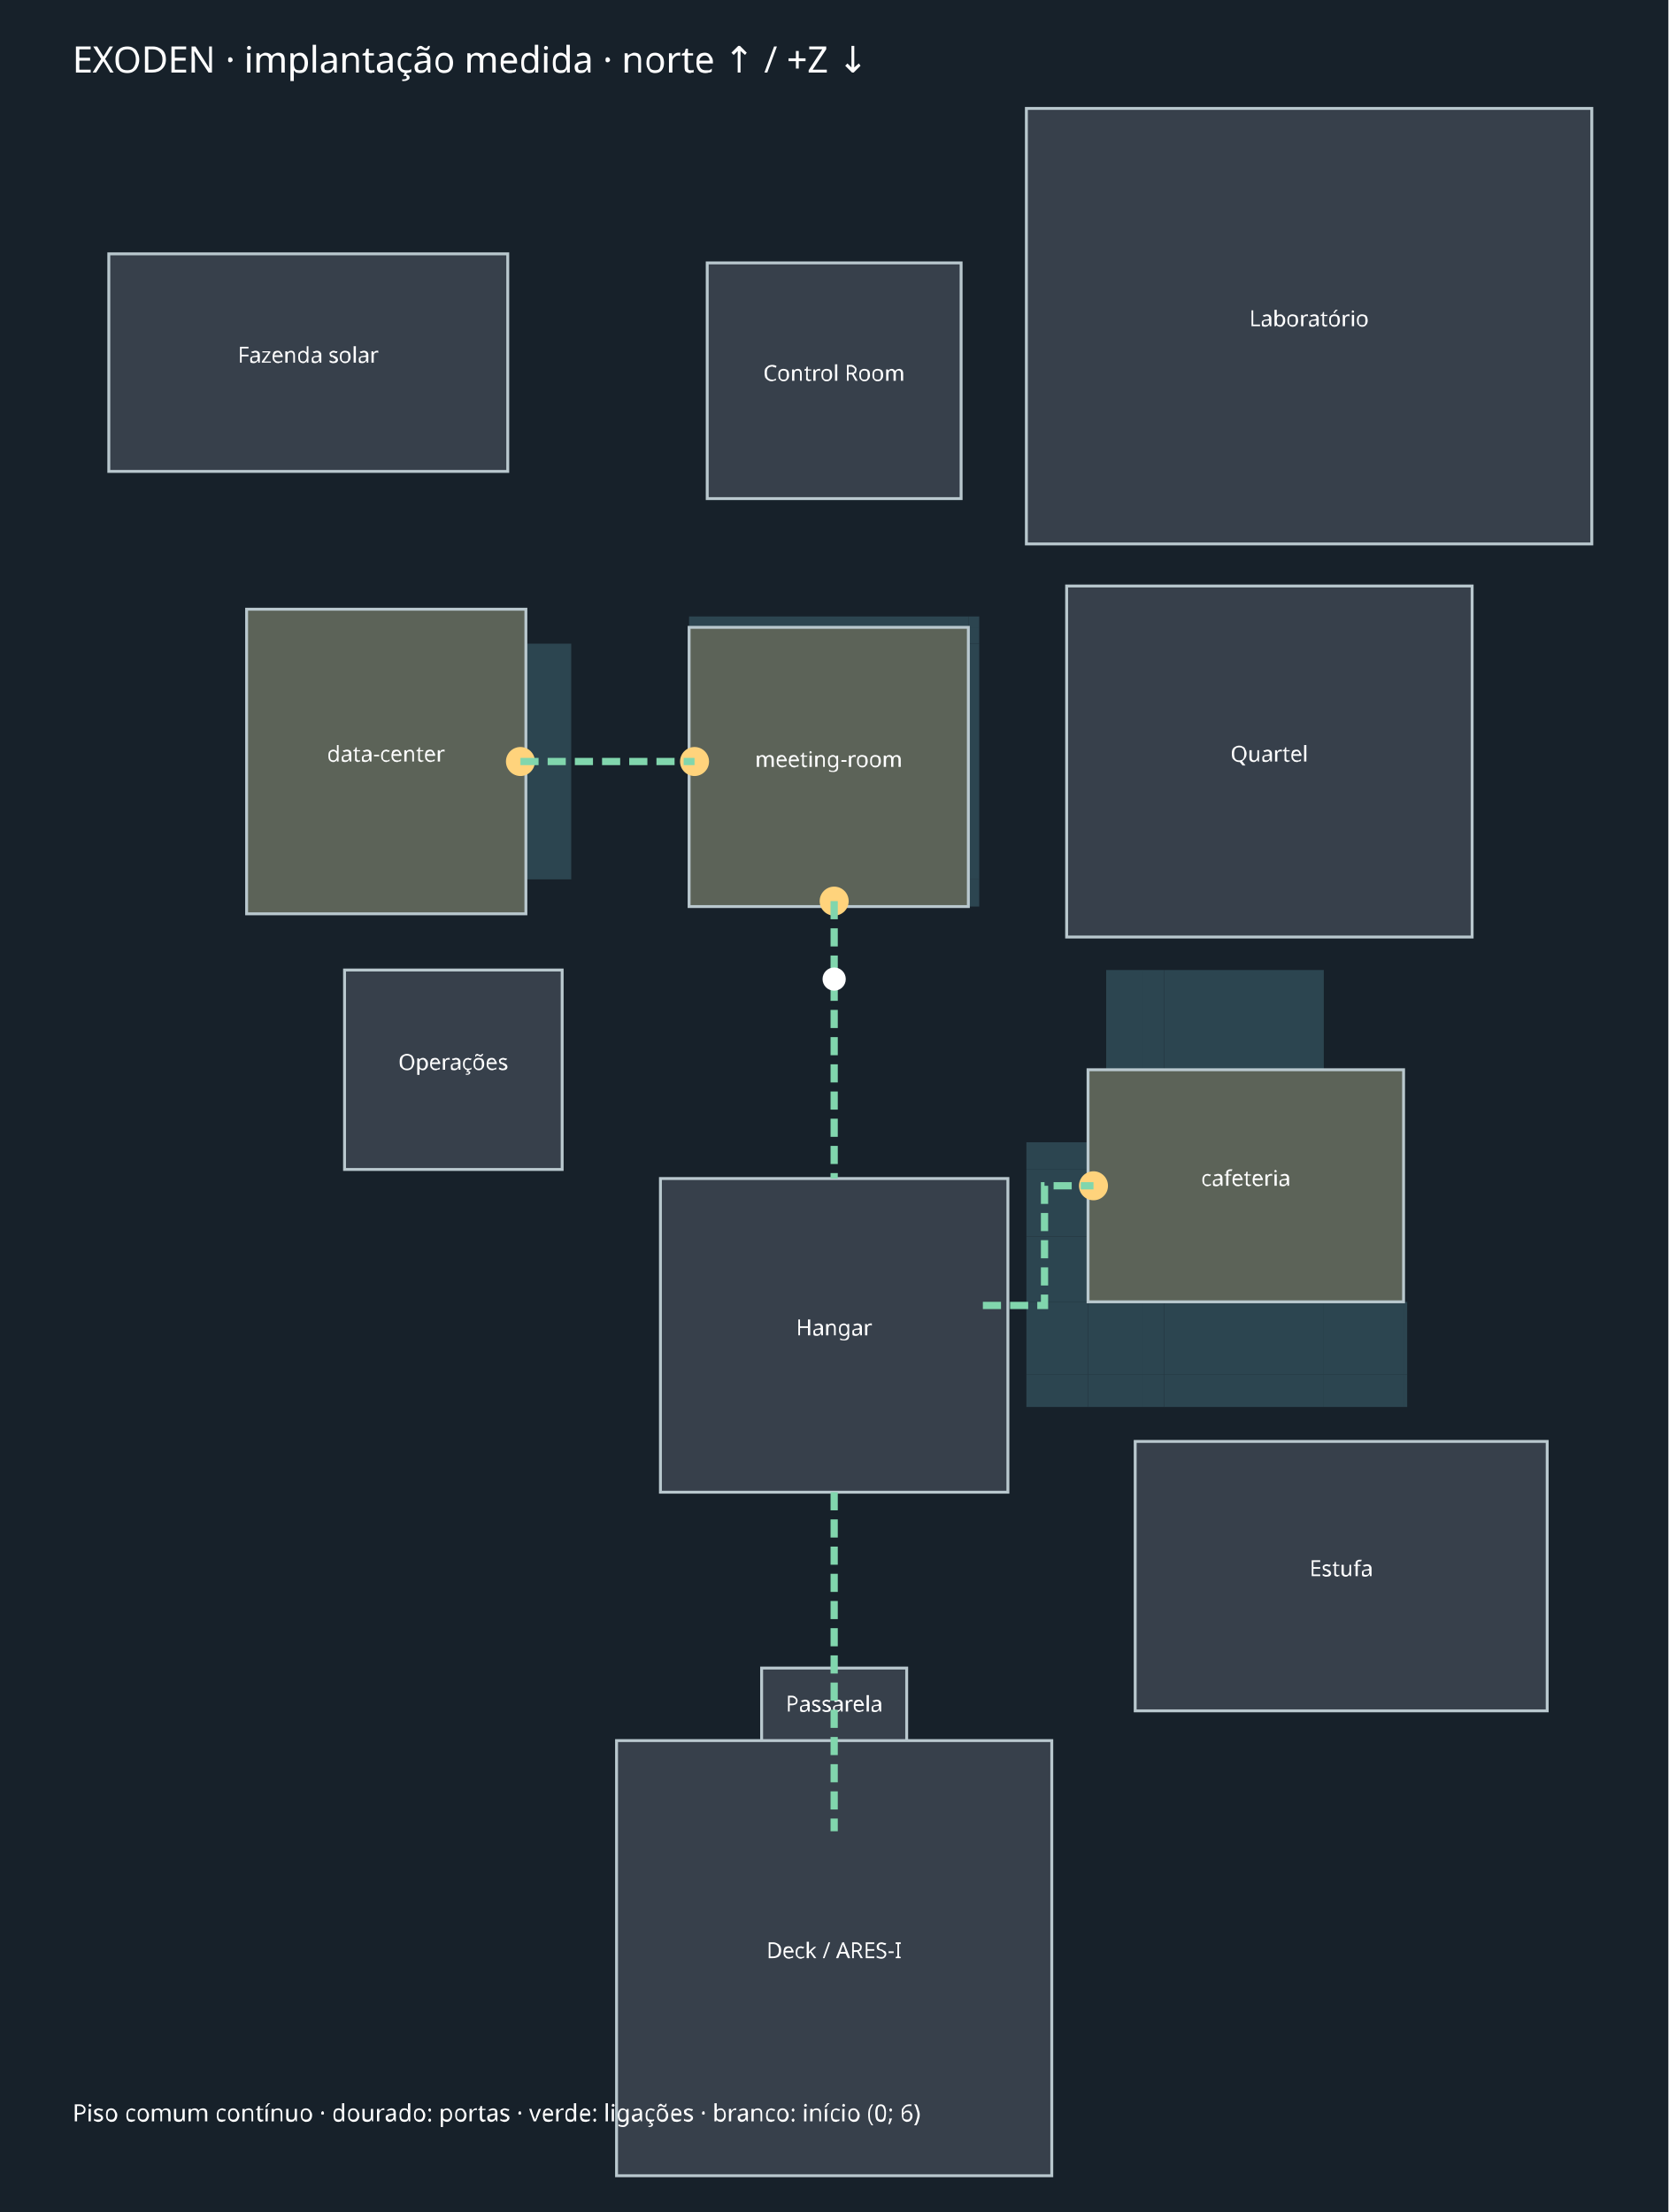
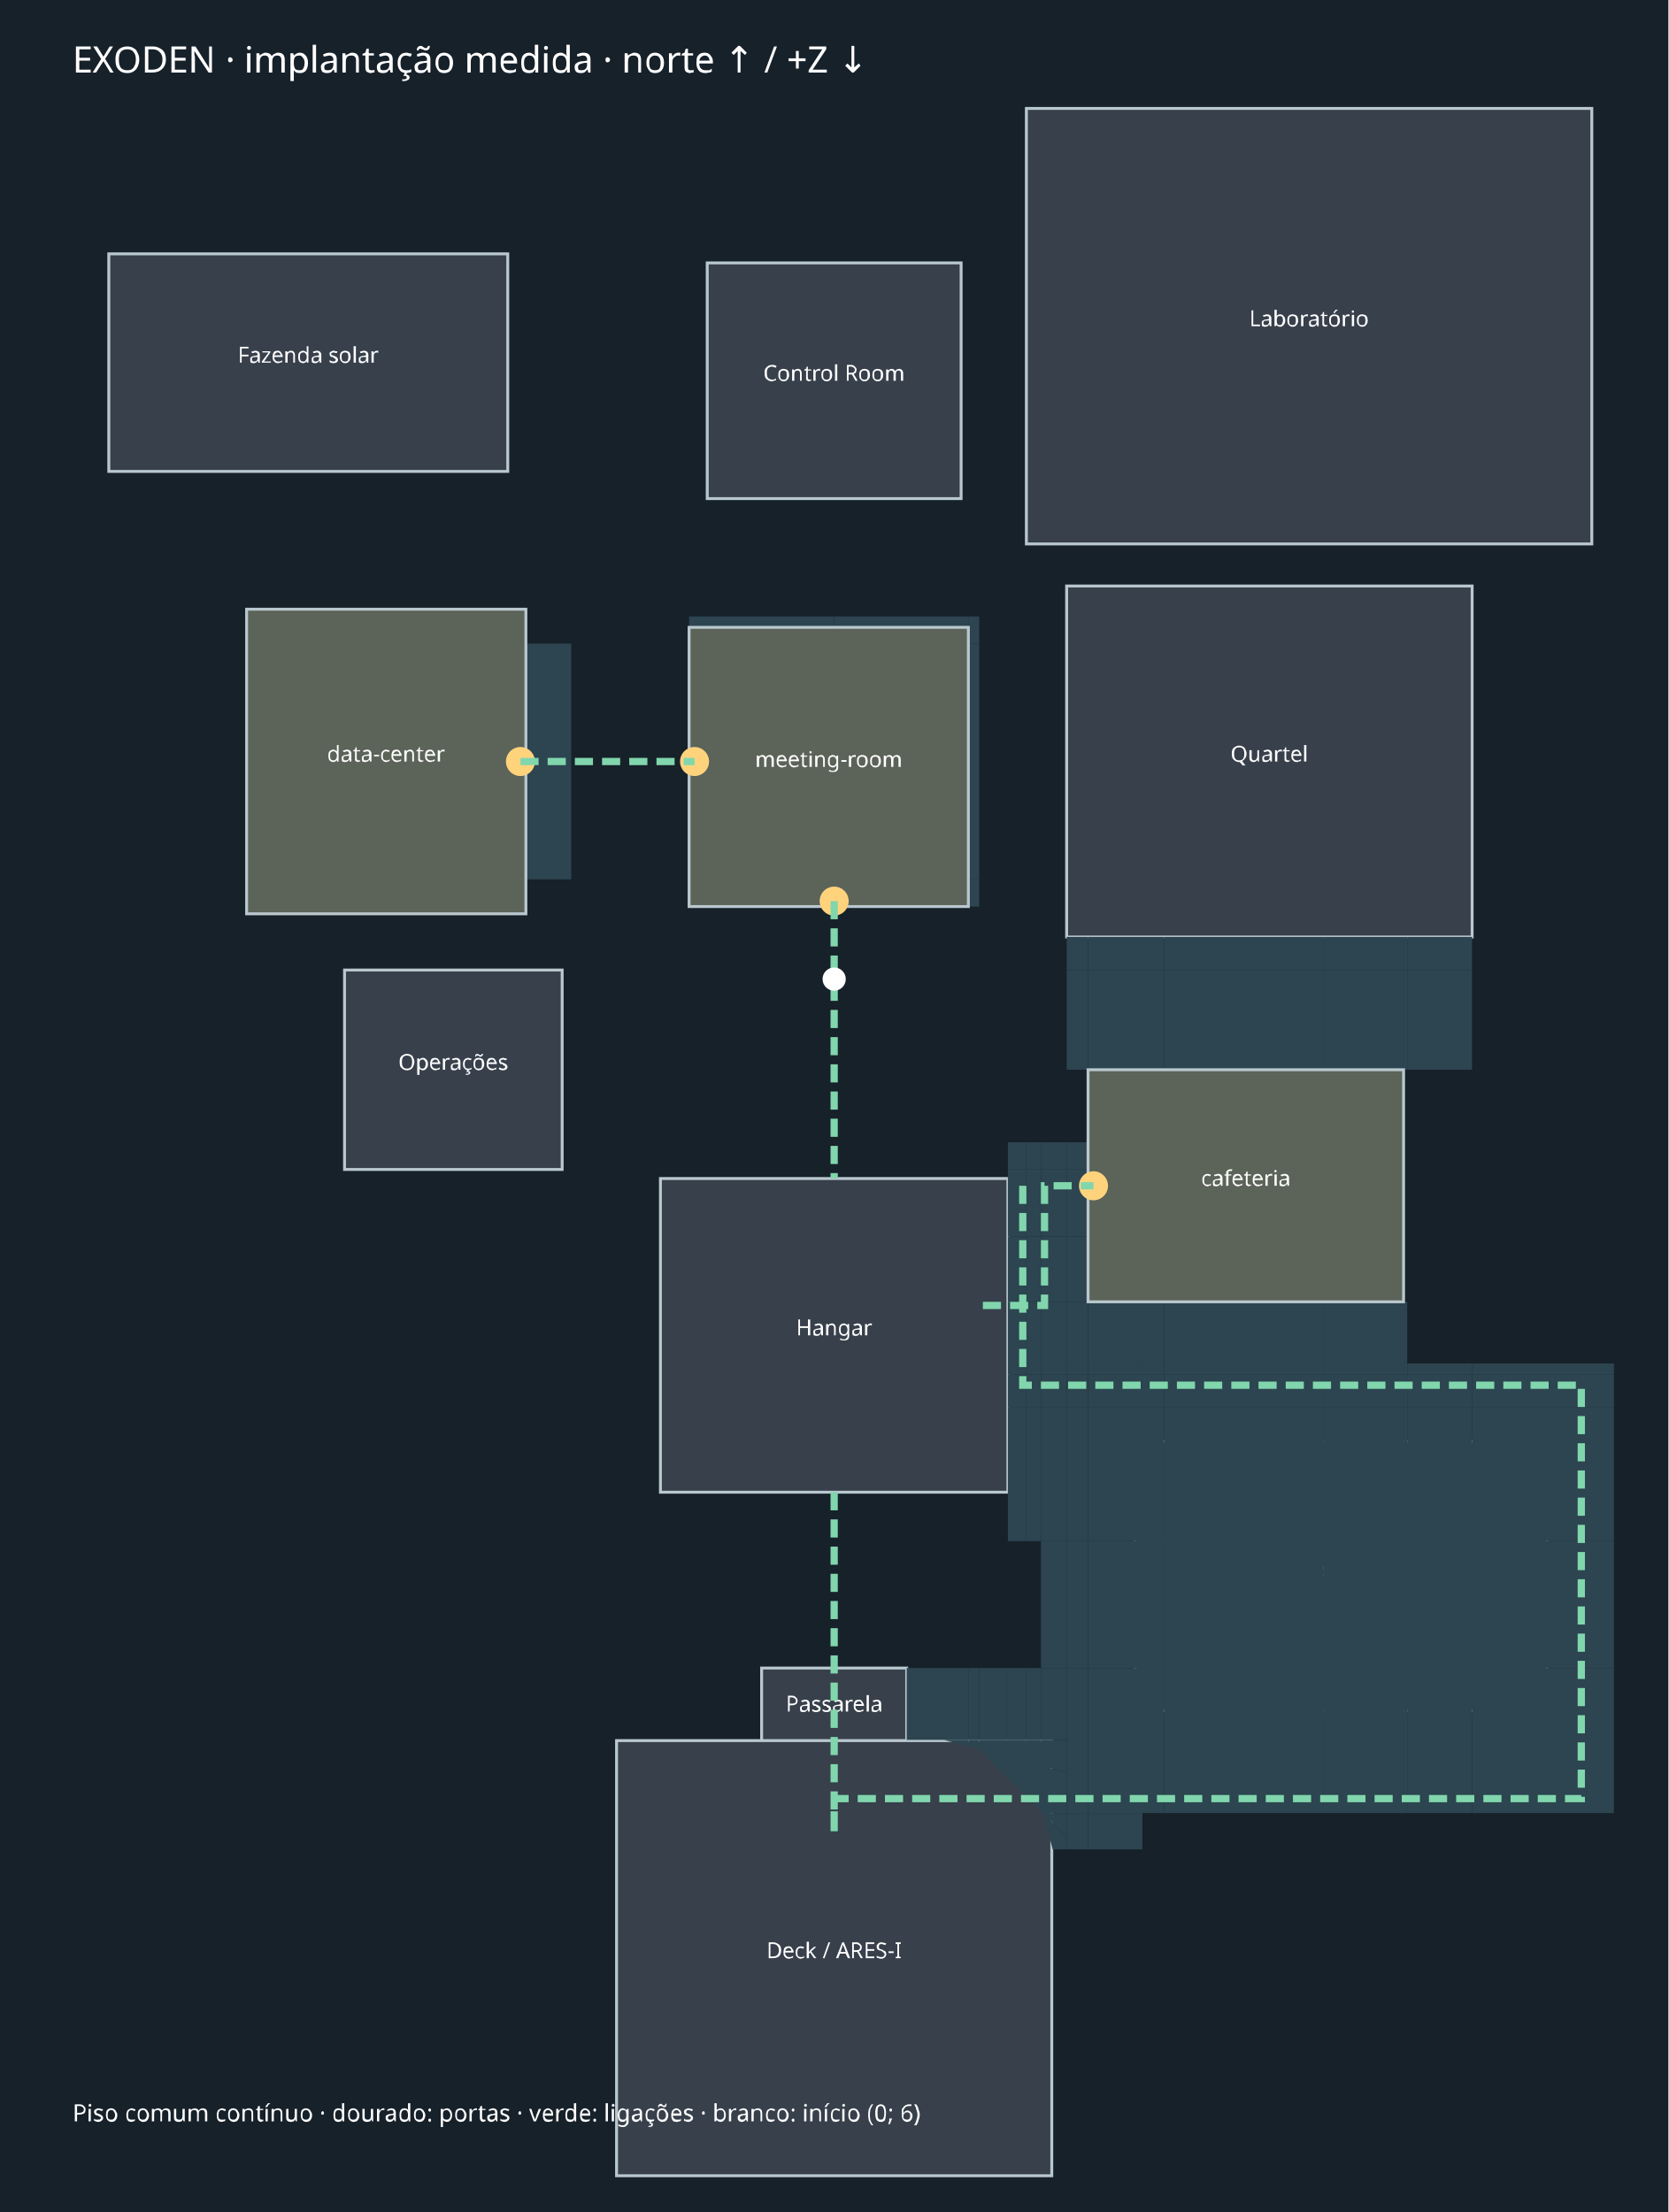
<svg xmlns="http://www.w3.org/2000/svg" viewBox="-23 -21 46 61" width="920" height="1220">
  <rect x="-23" y="-21" width="46" height="61" fill="#17212a" />
  <g font-family="sans-serif">
    <text x="-21" y="-19" fill="#fff" font-size="1">EXODEN · implantação medida · norte ↑ / +Z ↓</text>
    <rect x="-3.5" y="-13.75" width="7" height="6.5" fill="#37404b" stroke="#b9c8ce" stroke-width=".08" />
    <text x="0" y="-10.5" text-anchor="middle" font-size=".6" fill="#fff">Control Room</text>
    <rect x="5.3" y="-18.01" width="15.59" height="12.01" fill="#37404b" stroke="#b9c8ce" stroke-width=".08" />
    <text x="13.095" y="-12.005" text-anchor="middle" font-size=".6" fill="#fff">Laboratório</text>
    <rect x="6.41" y="-4.84" width="11.18" height="9.68" fill="#37404b" stroke="#b9c8ce" stroke-width=".08" />
    <text x="12" y="0" text-anchor="middle" font-size=".6" fill="#fff">Quartel</text>
    <rect x="-13.5" y="5.75" width="6" height="5.5" fill="#37404b" stroke="#b9c8ce" stroke-width=".08" />
    <text x="-10.5" y="8.5" text-anchor="middle" font-size=".6" fill="#fff">Operações</text>
    <rect x="-4.79" y="11.5" width="9.58" height="8.65" fill="#37404b" stroke="#b9c8ce" stroke-width=".08" />
    <text x="0" y="15.825" text-anchor="middle" font-size=".6" fill="#fff">Hangar</text>
    <rect x="8.3" y="18.75" width="11.36" height="7.43" fill="#37404b" stroke="#b9c8ce" stroke-width=".08" />
    <text x="13.98" y="22.465" text-anchor="middle" font-size=".6" fill="#fff">Estufa</text>
    <rect x="-20" y="-14" width="11" height="6" fill="#37404b" stroke="#b9c8ce" stroke-width=".08" />
    <text x="-14.5" y="-11" text-anchor="middle" font-size=".6" fill="#fff">Fazenda solar</text>
    <rect x="-2" y="25" width="4" height="2.4" fill="#37404b" stroke="#b9c8ce" stroke-width=".08" />
    <text x="0" y="26.2" text-anchor="middle" font-size=".6" fill="#fff">Passarela</text>
    <rect x="-6" y="27" width="12" height="12" fill="#37404b" stroke="#b9c8ce" stroke-width=".08" />
    <text x="0" y="33" text-anchor="middle" font-size=".6" fill="#fff">Deck / ARES-I</text>
-     <rect x="-16.2" y="-4.2" width="2.45" height="0.2" fill="#2c4550" />
-     <rect x="-16.2" y="-4" width="2.45" height="0.3" fill="#2c4550" />
-     <rect x="-16.2" y="-3.7" width="2.45" height="0.45" fill="#2c4550" />
-     <rect x="-16.2" y="-3.25" width="2.45" height="6.5" fill="#2c4550" />
-     <rect x="-16.2" y="3.25" width="2.45" height="0.75" fill="#2c4550" />
-     <rect x="-16.2" y="4" width="2.45" height="0.2" fill="#2c4550" />
-     <rect x="-13.75" y="-4.2" width="5.25" height="0.2" fill="#2c4550" />
-     <rect x="-13.75" y="-4" width="5.25" height="0.3" fill="#2c4550" />
-     <rect x="-13.75" y="-3.7" width="5.25" height="0.45" fill="#2c4550" />
-     <rect x="-13.75" y="-3.25" width="5.25" height="6.5" fill="#2c4550" />
-     <rect x="-13.75" y="3.25" width="5.25" height="0.75" fill="#2c4550" />
-     <rect x="-13.75" y="4" width="5.25" height="0.2" fill="#2c4550" />
-     <rect x="-8.5" y="-3.25" width="1.25" height="6.5" fill="#2c4550" />
-     <rect x="-4" y="-4" width="7.7" height="0.3" fill="#2c4550" />
-     <rect x="-4" y="-3.7" width="7.7" height="0.45" fill="#2c4550" />
-     <rect x="-4" y="-3.25" width="7.7" height="6.5" fill="#2c4550" />
-     <rect x="-4" y="3.25" width="7.7" height="0.75" fill="#2c4550" />
-     <rect x="3.7" y="-4" width="0.3" height="0.3" fill="#2c4550" />
-     <rect x="3.7" y="-3.7" width="0.3" height="0.45" fill="#2c4550" />
-     <rect x="3.7" y="-3.25" width="0.3" height="6.5" fill="#2c4550" />
-     <rect x="3.7" y="3.25" width="0.3" height="0.75" fill="#2c4550" />
-     <rect x="5.3" y="10.5" width="1.7" height="0.75" fill="#2c4550" />
-     <rect x="5.3" y="11.25" width="1.7" height="1.85" fill="#2c4550" />
-     <rect x="5.3" y="13.1" width="1.7" height="1.8" fill="#2c4550" />
-     <rect x="5.3" y="14.9" width="1.7" height="2" fill="#2c4550" />
-     <rect x="5.3" y="16.9" width="1.7" height="0.9" fill="#2c4550" />
-     <rect x="7" y="8.5" width="0.5" height="2" fill="#2c4550" />
-     <rect x="7" y="10.5" width="0.5" height="0.75" fill="#2c4550" />
-     <rect x="7" y="11.25" width="0.5" height="1.85" fill="#2c4550" />
-     <rect x="7" y="13.1" width="0.5" height="1.8" fill="#2c4550" />
-     <rect x="7" y="14.9" width="0.5" height="2" fill="#2c4550" />
-     <rect x="7" y="16.9" width="0.5" height="0.9" fill="#2c4550" />
-     <rect x="7.5" y="5.75" width="1" height="2.75" fill="#2c4550" />
-     <rect x="7.5" y="8.5" width="1" height="2" fill="#2c4550" />
-     <rect x="7.5" y="10.5" width="1" height="0.75" fill="#2c4550" />
-     <rect x="7.5" y="11.25" width="1" height="1.85" fill="#2c4550" />
-     <rect x="7.5" y="13.1" width="1" height="1.8" fill="#2c4550" />
-     <rect x="7.5" y="14.9" width="1" height="2" fill="#2c4550" />
-     <rect x="7.5" y="16.9" width="1" height="0.9" fill="#2c4550" />
-     <rect x="8.5" y="5.75" width="0.6" height="2.75" fill="#2c4550" />
-     <rect x="8.5" y="8.5" width="0.6" height="2" fill="#2c4550" />
-     <rect x="8.5" y="10.5" width="0.6" height="0.75" fill="#2c4550" />
-     <rect x="8.5" y="11.25" width="0.6" height="1.85" fill="#2c4550" />
-     <rect x="8.5" y="13.1" width="0.6" height="1.8" fill="#2c4550" />
-     <rect x="8.5" y="14.9" width="0.6" height="2" fill="#2c4550" />
-     <rect x="8.5" y="16.9" width="0.6" height="0.9" fill="#2c4550" />
-     <rect x="9.1" y="5.75" width="4.4" height="2.75" fill="#2c4550" />
-     <rect x="9.1" y="8.5" width="4.4" height="2" fill="#2c4550" />
-     <rect x="9.1" y="10.5" width="4.4" height="0.75" fill="#2c4550" />
-     <rect x="9.1" y="11.25" width="4.4" height="1.85" fill="#2c4550" />
-     <rect x="9.1" y="13.1" width="4.4" height="1.8" fill="#2c4550" />
-     <rect x="9.1" y="14.9" width="4.4" height="2" fill="#2c4550" />
-     <rect x="9.1" y="16.9" width="4.4" height="0.9" fill="#2c4550" />
-     <rect x="13.5" y="8.5" width="2.2" height="2" fill="#2c4550" />
-     <rect x="13.5" y="10.5" width="2.2" height="0.75" fill="#2c4550" />
-     <rect x="13.5" y="11.25" width="2.2" height="1.85" fill="#2c4550" />
-     <rect x="13.5" y="13.1" width="2.2" height="1.8" fill="#2c4550" />
-     <rect x="13.5" y="14.9" width="2.2" height="2" fill="#2c4550" />
-     <rect x="13.5" y="16.9" width="2.2" height="0.9" fill="#2c4550" />
-     <rect x="15.7" y="14.9" width="0.1" height="2" fill="#2c4550" />
-     <rect x="15.7" y="16.9" width="0.1" height="0.9" fill="#2c4550" />
+     <polygon points="-16.2,-4.2 -13.75,-4.2 -13.75,-4 -16.2,-4" fill="#2c4550" />
+     <polygon points="-16.2,-4 -13.75,-4 -13.75,-3.7 -16.2,-3.7" fill="#2c4550" />
+     <polygon points="-16.2,-3.7 -13.75,-3.7 -13.75,-3.25 -16.2,-3.25" fill="#2c4550" />
+     <polygon points="-16.2,-3.25 -13.75,-3.25 -13.75,3.25 -16.2,3.25" fill="#2c4550" />
+     <polygon points="-16.2,3.25 -13.75,3.25 -13.75,4 -16.2,4" fill="#2c4550" />
+     <polygon points="-16.2,4 -13.75,4 -13.75,4.2 -16.2,4.2" fill="#2c4550" />
+     <polygon points="-13.75,-4.2 -8.5,-4.2 -8.5,-4 -13.75,-4" fill="#2c4550" />
+     <polygon points="-13.75,-4 -8.5,-4 -8.5,-3.7 -13.75,-3.7" fill="#2c4550" />
+     <polygon points="-13.75,-3.7 -8.5,-3.7 -8.5,-3.25 -13.75,-3.25" fill="#2c4550" />
+     <polygon points="-13.75,-3.25 -8.5,-3.25 -8.5,3.25 -13.75,3.25" fill="#2c4550" />
+     <polygon points="-13.75,3.25 -8.5,3.25 -8.5,4 -13.75,4" fill="#2c4550" />
+     <polygon points="-13.75,4 -8.5,4 -8.5,4.2 -13.75,4.2" fill="#2c4550" />
+     <polygon points="-8.5,-3.25 -7.25,-3.25 -7.25,3.25 -8.5,3.25" fill="#2c4550" />
+     <polygon points="-4,-4 0,-4 0,-3.7 -4,-3.7" fill="#2c4550" />
+     <polygon points="-4,-3.7 0,-3.7 0,-3.25 -4,-3.25" fill="#2c4550" />
+     <polygon points="-4,-3.25 0,-3.25 0,3.25 -4,3.25" fill="#2c4550" />
+     <polygon points="-4,3.25 0,3.25 0,4 -4,4" fill="#2c4550" />
+     <polygon points="0,-4 3.7,-4 3.7,-3.7 0,-3.7" fill="#2c4550" />
+     <polygon points="0,-3.7 3.7,-3.7 3.7,-3.25 0,-3.25" fill="#2c4550" />
+     <polygon points="0,-3.25 3.7,-3.25 3.7,3.25 0,3.25" fill="#2c4550" />
+     <polygon points="0,3.25 3.7,3.25 3.7,4 0,4" fill="#2c4550" />
+     <polygon points="2,25 3.7,25 3.7,26.98 2,26.98" fill="#2c4550" />
+     <polygon points="3.7,26.98 3.7,27.16 3.02,26.98" fill="#2c4550" />
+     <polygon points="3.7,-4 4,-4 4,-3.7 3.7,-3.7" fill="#2c4550" />
+     <polygon points="3.7,-3.7 4,-3.7 4,-3.25 3.7,-3.25" fill="#2c4550" />
+     <polygon points="3.7,-3.25 4,-3.25 4,3.25 3.7,3.25" fill="#2c4550" />
+     <polygon points="3.7,3.25 4,3.25 4,4 3.7,4" fill="#2c4550" />
+     <polygon points="3.7,25 4,25 4,26.98 3.7,26.98" fill="#2c4550" />
+     <polygon points="4,26.98 4,27.239 3.7,27.16 3.7,26.98" fill="#2c4550" />
+     <polygon points="4,27.239 4,27.241 3.998,27.239" fill="#2c4550" />
+     <polygon points="4,25 4.79,25 4.79,26.98 4,26.98" fill="#2c4550" />
+     <polygon points="4.79,26.98 4.79,27.448 4,27.239 4,26.98" fill="#2c4550" />
+     <polygon points="4.79,27.448 4.79,28.031 4,27.241 4,27.239" fill="#2c4550" />
+     <polygon points="4.79,10.5 5.3,10.5 5.3,11.25 4.79,11.25" fill="#2c4550" />
+     <polygon points="4.79,11.25 5.3,11.25 5.3,13.1 4.79,13.1" fill="#2c4550" />
+     <polygon points="4.79,13.1 5.3,13.1 5.3,14.9 4.79,14.9" fill="#2c4550" />
+     <polygon points="4.79,14.9 5.3,14.9 5.3,16.6 4.79,16.6" fill="#2c4550" />
+     <polygon points="4.79,16.6 5.3,16.6 5.3,16.9 4.79,16.9" fill="#2c4550" />
+     <polygon points="4.79,16.9 5.3,16.9 5.3,17.8 4.79,17.8" fill="#2c4550" />
+     <polygon points="4.79,17.8 5.3,17.8 5.3,21.5 4.79,21.5" fill="#2c4550" />
+     <polygon points="4.79,25 5.3,25 5.3,26.98 4.79,26.98" fill="#2c4550" />
+     <polygon points="5.3,26.98 5.3,27.583 4.79,27.448 4.79,26.98" fill="#2c4550" />
+     <polygon points="5.3,27.583 5.3,28.541 4.79,28.031 4.79,27.448" fill="#2c4550" />
+     <polygon points="5.3,10.5 5.7,10.5 5.7,11.25 5.3,11.25" fill="#2c4550" />
+     <polygon points="5.3,11.25 5.7,11.25 5.7,13.1 5.3,13.1" fill="#2c4550" />
+     <polygon points="5.3,13.1 5.7,13.1 5.7,14.9 5.3,14.9" fill="#2c4550" />
+     <polygon points="5.3,14.9 5.7,14.9 5.7,16.6 5.3,16.6" fill="#2c4550" />
+     <polygon points="5.3,16.6 5.7,16.6 5.7,16.9 5.3,16.9" fill="#2c4550" />
+     <polygon points="5.3,16.9 5.7,16.9 5.7,17.8 5.3,17.8" fill="#2c4550" />
+     <polygon points="5.3,17.8 5.7,17.8 5.7,21.5 5.3,21.5" fill="#2c4550" />
+     <polygon points="5.3,25 5.7,25 5.7,26.98 5.3,26.98" fill="#2c4550" />
+     <polygon points="5.7,26.98 5.7,27.689 5.3,27.583 5.3,26.98" fill="#2c4550" />
+     <polygon points="5.7,27.689 5.7,28.941 5.3,28.541 5.3,27.583" fill="#2c4550" />
+     <polygon points="5.7,10.5 6.412,10.5 6.412,11.25 5.7,11.25" fill="#2c4550" />
+     <polygon points="5.7,11.25 6.412,11.25 6.412,13.1 5.7,13.1" fill="#2c4550" />
+     <polygon points="5.7,13.1 6.412,13.1 6.412,14.9 5.7,14.9" fill="#2c4550" />
+     <polygon points="5.7,14.9 6.412,14.9 6.412,16.6 5.7,16.6" fill="#2c4550" />
+     <polygon points="5.7,16.6 6.412,16.6 6.412,16.9 5.7,16.9" fill="#2c4550" />
+     <polygon points="5.7,16.9 6.412,16.9 6.412,17.8 5.7,17.8" fill="#2c4550" />
+     <polygon points="5.7,17.8 6.412,17.8 6.412,21.5 5.7,21.5" fill="#2c4550" />
+     <polygon points="5.7,21.5 6.412,21.5 6.412,25 5.7,25" fill="#2c4550" />
+     <polygon points="5.7,25 6.412,25 6.412,26.98 5.7,26.98" fill="#2c4550" />
+     <polygon points="6.412,26.98 6.412,27.878 5.7,27.689 5.7,26.98" fill="#2c4550" />
+     <polygon points="6.412,27.878 6.412,29 5.759,29 5.7,28.941 5.7,27.689" fill="#2c4550" />
+     <polygon points="5.759,29 6.412,29 6.412,29.653" fill="#2c4550" />
+     <polygon points="5.761,29.002 6.412,29.653 6.412,30 6.025,30" fill="#2c4550" />
+     <polygon points="6.02,29.98 6.025,30 6.02,30" fill="#2c4550" />
+     <polygon points="6.412,4.838 7,4.838 7,5.75 6.412,5.75" fill="#2c4550" />
+     <polygon points="6.412,5.75 7,5.75 7,8.5 6.412,8.5" fill="#2c4550" />
+     <polygon points="6.412,10.5 7,10.5 7,11.25 6.412,11.25" fill="#2c4550" />
+     <polygon points="6.412,11.25 7,11.25 7,13.1 6.412,13.1" fill="#2c4550" />
+     <polygon points="6.412,13.1 7,13.1 7,14.9 6.412,14.9" fill="#2c4550" />
+     <polygon points="6.412,14.9 7,14.9 7,16.6 6.412,16.6" fill="#2c4550" />
+     <polygon points="6.412,16.6 7,16.6 7,16.9 6.412,16.9" fill="#2c4550" />
+     <polygon points="6.412,16.9 7,16.9 7,17.8 6.412,17.8" fill="#2c4550" />
+     <polygon points="6.412,17.8 7,17.8 7,21.5 6.412,21.5" fill="#2c4550" />
+     <polygon points="6.412,21.5 7,21.5 7,25 6.412,25" fill="#2c4550" />
+     <polygon points="6.412,25 7,25 7,29 6.412,29" fill="#2c4550" />
+     <polygon points="6.412,29 7,29 7,30 6.412,30" fill="#2c4550" />
+     <polygon points="7,4.838 7.5,4.838 7.5,5.75 7,5.75" fill="#2c4550" />
+     <polygon points="7,5.75 7.5,5.75 7.5,8.5 7,8.5" fill="#2c4550" />
+     <polygon points="7,8.5 7.5,8.5 7.5,10.5 7,10.5" fill="#2c4550" />
+     <polygon points="7,10.5 7.5,10.5 7.5,11.25 7,11.25" fill="#2c4550" />
+     <polygon points="7,11.25 7.5,11.25 7.5,13.1 7,13.1" fill="#2c4550" />
+     <polygon points="7,13.1 7.5,13.1 7.5,14.9 7,14.9" fill="#2c4550" />
+     <polygon points="7,14.9 7.5,14.9 7.5,16.6 7,16.6" fill="#2c4550" />
+     <polygon points="7,16.6 7.5,16.6 7.5,16.9 7,16.9" fill="#2c4550" />
+     <polygon points="7,16.9 7.5,16.9 7.5,17.8 7,17.8" fill="#2c4550" />
+     <polygon points="7,17.8 7.5,17.8 7.5,21.5 7,21.5" fill="#2c4550" />
+     <polygon points="7,21.5 7.5,21.5 7.5,25 7,25" fill="#2c4550" />
+     <polygon points="7,25 7.5,25 7.5,29 7,29" fill="#2c4550" />
+     <polygon points="7,29 7.5,29 7.5,30 7,30" fill="#2c4550" />
+     <polygon points="7.5,4.838 8.5,4.838 8.5,5.75 7.5,5.75" fill="#2c4550" />
+     <polygon points="7.5,5.75 8.5,5.75 8.5,8.5 7.5,8.5" fill="#2c4550" />
+     <polygon points="7.5,8.5 8.5,8.5 8.5,10.5 7.5,10.5" fill="#2c4550" />
+     <polygon points="7.5,10.5 8.5,10.5 8.5,11.25 7.5,11.25" fill="#2c4550" />
+     <polygon points="7.5,11.25 8.5,11.25 8.5,13.1 7.5,13.1" fill="#2c4550" />
+     <polygon points="7.5,13.1 8.5,13.1 8.5,14.9 7.5,14.9" fill="#2c4550" />
+     <polygon points="7.5,14.9 8.5,14.9 8.5,16.6 7.5,16.6" fill="#2c4550" />
+     <polygon points="7.5,16.6 8.5,16.6 8.5,16.9 7.5,16.9" fill="#2c4550" />
+     <polygon points="7.5,16.9 8.5,16.9 8.5,17.8 7.5,17.8" fill="#2c4550" />
+     <polygon points="7.5,17.8 8.5,17.8 8.5,21.5 7.5,21.5" fill="#2c4550" />
+     <polygon points="7.5,21.5 8.5,21.5 8.5,25 7.5,25" fill="#2c4550" />
+     <polygon points="7.5,25 8.5,25 8.5,29 7.5,29" fill="#2c4550" />
+     <polygon points="7.5,29 8.5,29 8.5,30 7.5,30" fill="#2c4550" />
+     <polygon points="8.5,4.838 9.1,4.838 9.1,5.75 8.5,5.75" fill="#2c4550" />
+     <polygon points="8.5,5.75 9.1,5.75 9.1,8.5 8.5,8.5" fill="#2c4550" />
+     <polygon points="8.5,8.5 9.1,8.5 9.1,10.5 8.5,10.5" fill="#2c4550" />
+     <polygon points="8.5,10.5 9.1,10.5 9.1,11.25 8.5,11.25" fill="#2c4550" />
+     <polygon points="8.5,11.25 9.1,11.25 9.1,13.1 8.5,13.1" fill="#2c4550" />
+     <polygon points="8.5,13.1 9.1,13.1 9.1,14.9 8.5,14.9" fill="#2c4550" />
+     <polygon points="8.5,14.9 9.1,14.9 9.1,16.6 8.5,16.6" fill="#2c4550" />
+     <polygon points="8.5,16.6 9.1,16.6 9.1,16.9 8.5,16.9" fill="#2c4550" />
+     <polygon points="8.5,16.9 9.1,16.9 9.1,17.8 8.5,17.8" fill="#2c4550" />
+     <polygon points="8.5,17.8 9.1,17.8 9.1,21.5 8.5,21.5" fill="#2c4550" />
+     <polygon points="8.5,21.5 9.1,21.5 9.1,25 8.5,25" fill="#2c4550" />
+     <polygon points="8.5,25 9.1,25 9.1,29 8.5,29" fill="#2c4550" />
+     <polygon points="9.1,4.838 13.5,4.838 13.5,5.75 9.1,5.75" fill="#2c4550" />
+     <polygon points="9.1,5.75 13.5,5.75 13.5,8.5 9.1,8.5" fill="#2c4550" />
+     <polygon points="9.1,8.5 13.5,8.5 13.5,10.5 9.1,10.5" fill="#2c4550" />
+     <polygon points="9.1,10.5 13.5,10.5 13.5,11.25 9.1,11.25" fill="#2c4550" />
+     <polygon points="9.1,11.25 13.5,11.25 13.5,13.1 9.1,13.1" fill="#2c4550" />
+     <polygon points="9.1,13.1 13.5,13.1 13.5,14.9 9.1,14.9" fill="#2c4550" />
+     <polygon points="9.1,14.9 13.5,14.9 13.5,16.6 9.1,16.6" fill="#2c4550" />
+     <polygon points="9.1,16.6 13.5,16.6 13.5,16.9 9.1,16.9" fill="#2c4550" />
+     <polygon points="9.1,16.9 13.5,16.9 13.5,17.8 9.1,17.8" fill="#2c4550" />
+     <polygon points="9.1,17.8 13.5,17.8 13.5,21.5 9.1,21.5" fill="#2c4550" />
+     <polygon points="9.1,21.5 13.5,21.5 13.5,25 9.1,25" fill="#2c4550" />
+     <polygon points="9.1,25 13.5,25 13.5,29 9.1,29" fill="#2c4550" />
+     <polygon points="13.5,4.838 15.7,4.838 15.7,5.75 13.5,5.75" fill="#2c4550" />
+     <polygon points="13.5,5.75 15.7,5.75 15.7,8.5 13.5,8.5" fill="#2c4550" />
+     <polygon points="13.5,8.5 15.7,8.5 15.7,10.5 13.5,10.5" fill="#2c4550" />
+     <polygon points="13.5,10.5 15.7,10.5 15.7,11.25 13.5,11.25" fill="#2c4550" />
+     <polygon points="13.5,11.25 15.7,11.25 15.7,13.1 13.5,13.1" fill="#2c4550" />
+     <polygon points="13.5,13.1 15.7,13.1 15.7,14.9 13.5,14.9" fill="#2c4550" />
+     <polygon points="13.5,14.9 15.7,14.9 15.7,16.6 13.5,16.6" fill="#2c4550" />
+     <polygon points="13.5,16.6 15.7,16.6 15.7,16.9 13.5,16.9" fill="#2c4550" />
+     <polygon points="13.5,16.9 15.7,16.9 15.7,17.8 13.5,17.8" fill="#2c4550" />
+     <polygon points="13.5,17.8 15.7,17.8 15.7,21.5 13.5,21.5" fill="#2c4550" />
+     <polygon points="13.5,21.5 15.7,21.5 15.7,25 13.5,25" fill="#2c4550" />
+     <polygon points="13.5,25 15.7,25 15.7,29 13.5,29" fill="#2c4550" />
+     <polygon points="15.7,4.838 15.8,4.838 15.8,5.75 15.7,5.75" fill="#2c4550" />
+     <polygon points="15.7,5.75 15.8,5.75 15.8,8.5 15.7,8.5" fill="#2c4550" />
+     <polygon points="15.7,14.9 15.8,14.9 15.8,16.6 15.7,16.6" fill="#2c4550" />
+     <polygon points="15.7,16.6 15.8,16.6 15.8,16.9 15.7,16.9" fill="#2c4550" />
+     <polygon points="15.7,16.9 15.8,16.9 15.8,17.8 15.7,17.8" fill="#2c4550" />
+     <polygon points="15.7,17.8 15.8,17.8 15.8,21.5 15.7,21.5" fill="#2c4550" />
+     <polygon points="15.7,21.5 15.8,21.5 15.8,25 15.7,25" fill="#2c4550" />
+     <polygon points="15.7,25 15.8,25 15.8,29 15.7,29" fill="#2c4550" />
+     <polygon points="15.8,4.838 17.587,4.838 17.587,5.75 15.8,5.75" fill="#2c4550" />
+     <polygon points="15.8,5.75 17.587,5.75 17.587,8.5 15.8,8.5" fill="#2c4550" />
+     <polygon points="15.8,16.6 17.587,16.6 17.587,16.9 15.8,16.9" fill="#2c4550" />
+     <polygon points="15.8,16.9 17.587,16.9 17.587,17.8 15.8,17.8" fill="#2c4550" />
+     <polygon points="15.8,17.8 17.587,17.8 17.587,21.5 15.8,21.5" fill="#2c4550" />
+     <polygon points="15.8,21.5 17.587,21.5 17.587,25 15.8,25" fill="#2c4550" />
+     <polygon points="15.8,25 17.587,25 17.587,29 15.8,29" fill="#2c4550" />
+     <polygon points="17.587,16.6 21.5,16.6 21.5,16.9 17.587,16.9" fill="#2c4550" />
+     <polygon points="17.587,16.9 21.5,16.9 21.5,17.8 17.587,17.8" fill="#2c4550" />
+     <polygon points="17.587,17.8 21.5,17.8 21.5,21.5 17.587,21.5" fill="#2c4550" />
+     <polygon points="17.587,21.5 21.5,21.5 21.5,25 17.587,25" fill="#2c4550" />
+     <polygon points="17.587,25 21.5,25 21.5,29 17.587,29" fill="#2c4550" />
    <rect x="-4" y="-3.7" width="7.7" height="7.7" fill="#5c6358" stroke="#b9c8ce" stroke-width=".08" />
    <text x="-0.15" y="0.15" text-anchor="middle" font-size=".6" fill="#fff">meeting-room</text>
    <circle cx="-3.85" cy="8.326672684688674e-16" r=".4" fill="#ffd37c" />
    <circle cx="8.326672684688674e-16" cy="3.85" r=".4" fill="#ffd37c" />
    <rect x="-16.2" y="-4.2" width="7.7" height="8.4" fill="#5c6358" stroke="#b9c8ce" stroke-width=".08" />
    <text x="-12.35" y="0" text-anchor="middle" font-size=".6" fill="#fff">data-center</text>
    <circle cx="-8.65" cy="8.326672684688674e-16" r=".4" fill="#ffd37c" />
    <rect x="7" y="8.5" width="8.7" height="6.4" fill="#5c6358" stroke="#b9c8ce" stroke-width=".08" />
    <text x="11.35" y="11.7" text-anchor="middle" font-size=".6" fill="#fff">cafeteria</text>
    <circle cx="7.15" cy="11.7" r=".4" fill="#ffd37c" />
-     <path d="M -8.65 0 L -3.85 0 M 0 3.85 L 0 11.5 M 4.1 15 L 5.8 15 L 5.8 11.7 L 7.15 11.7 M 0 20.15 L 0 29.5" fill="none" stroke="#81d6ad" stroke-width=".2" stroke-dasharray=".5 .25" />
+     <path d="M -8.65 0 L -3.85 0 M 0 3.85 L 0 11.5 M 4.1 15 L 5.8 15 L 5.8 11.7 L 7.15 11.7 M 0 20.15 L 0 29.5 M 5.2 11.7 L 5.2 17.2 L 20.6 17.2 L 20.6 28.6 L 0 28.6 L 0 29.5" fill="none" stroke="#81d6ad" stroke-width=".2" stroke-dasharray=".5 .25" />
    <circle cx="0" cy="6" r=".32" fill="#fff" />
    <text x="-21" y="37.5" fill="#fff" font-size=".65">Piso comum contínuo · dourado: portas · verde: ligações · branco: início (0; 6)</text>
  </g>
</svg>
